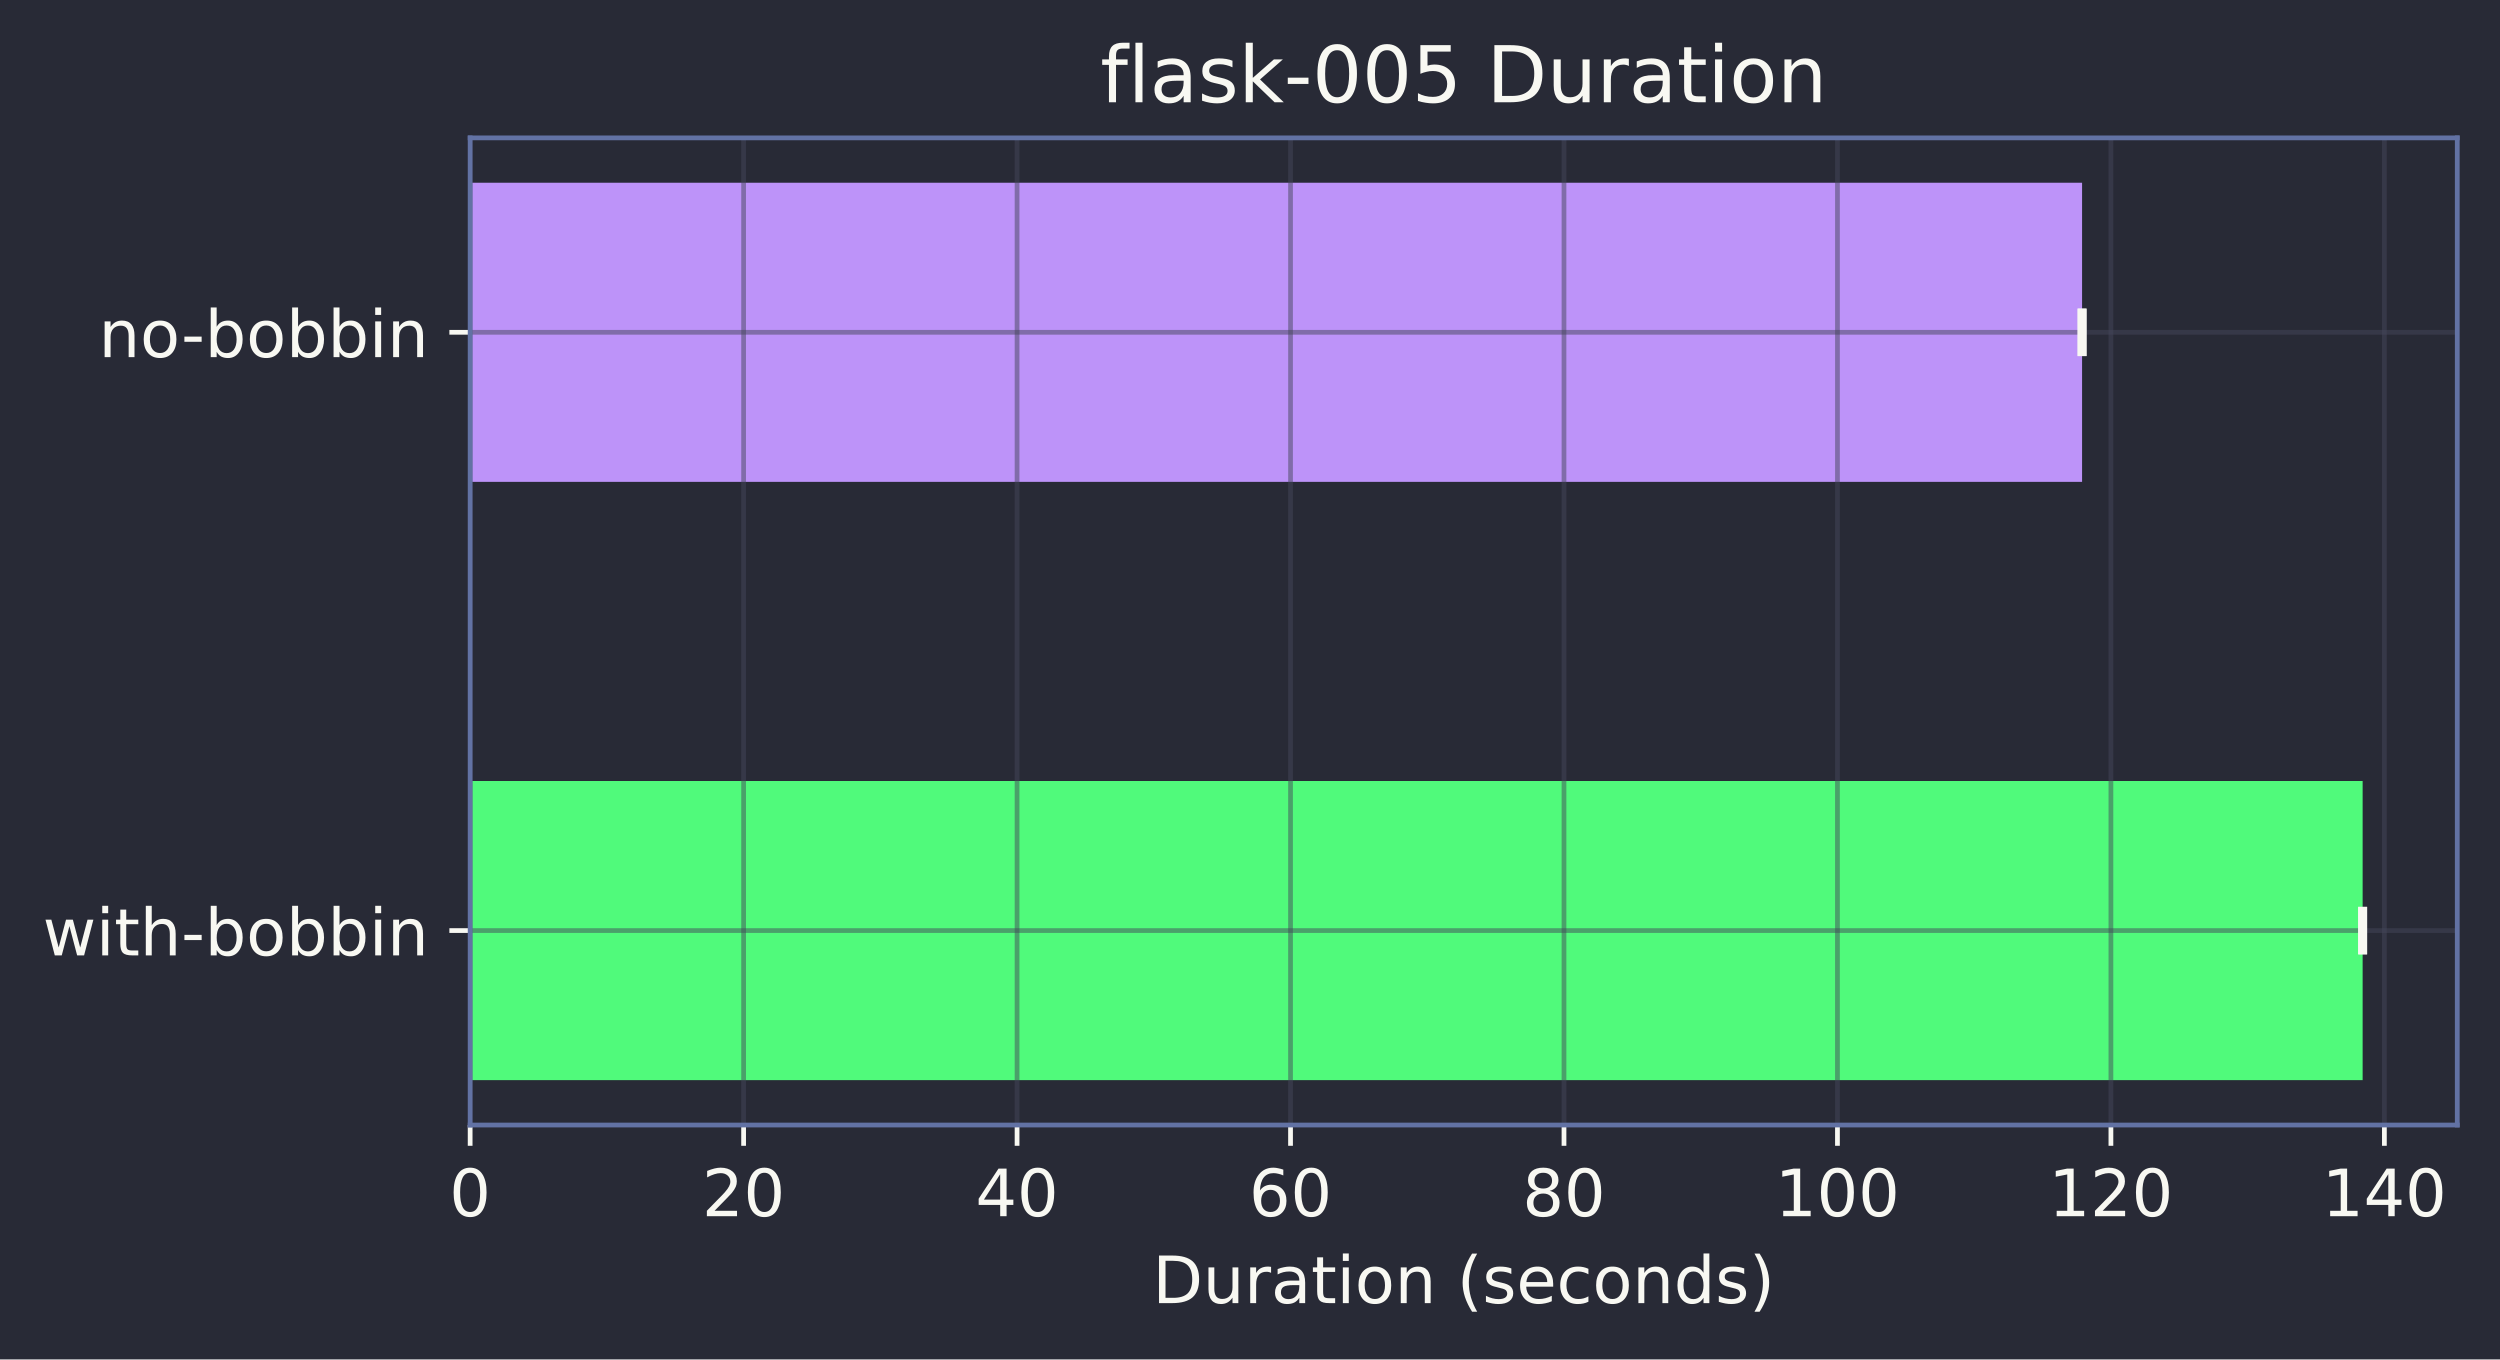
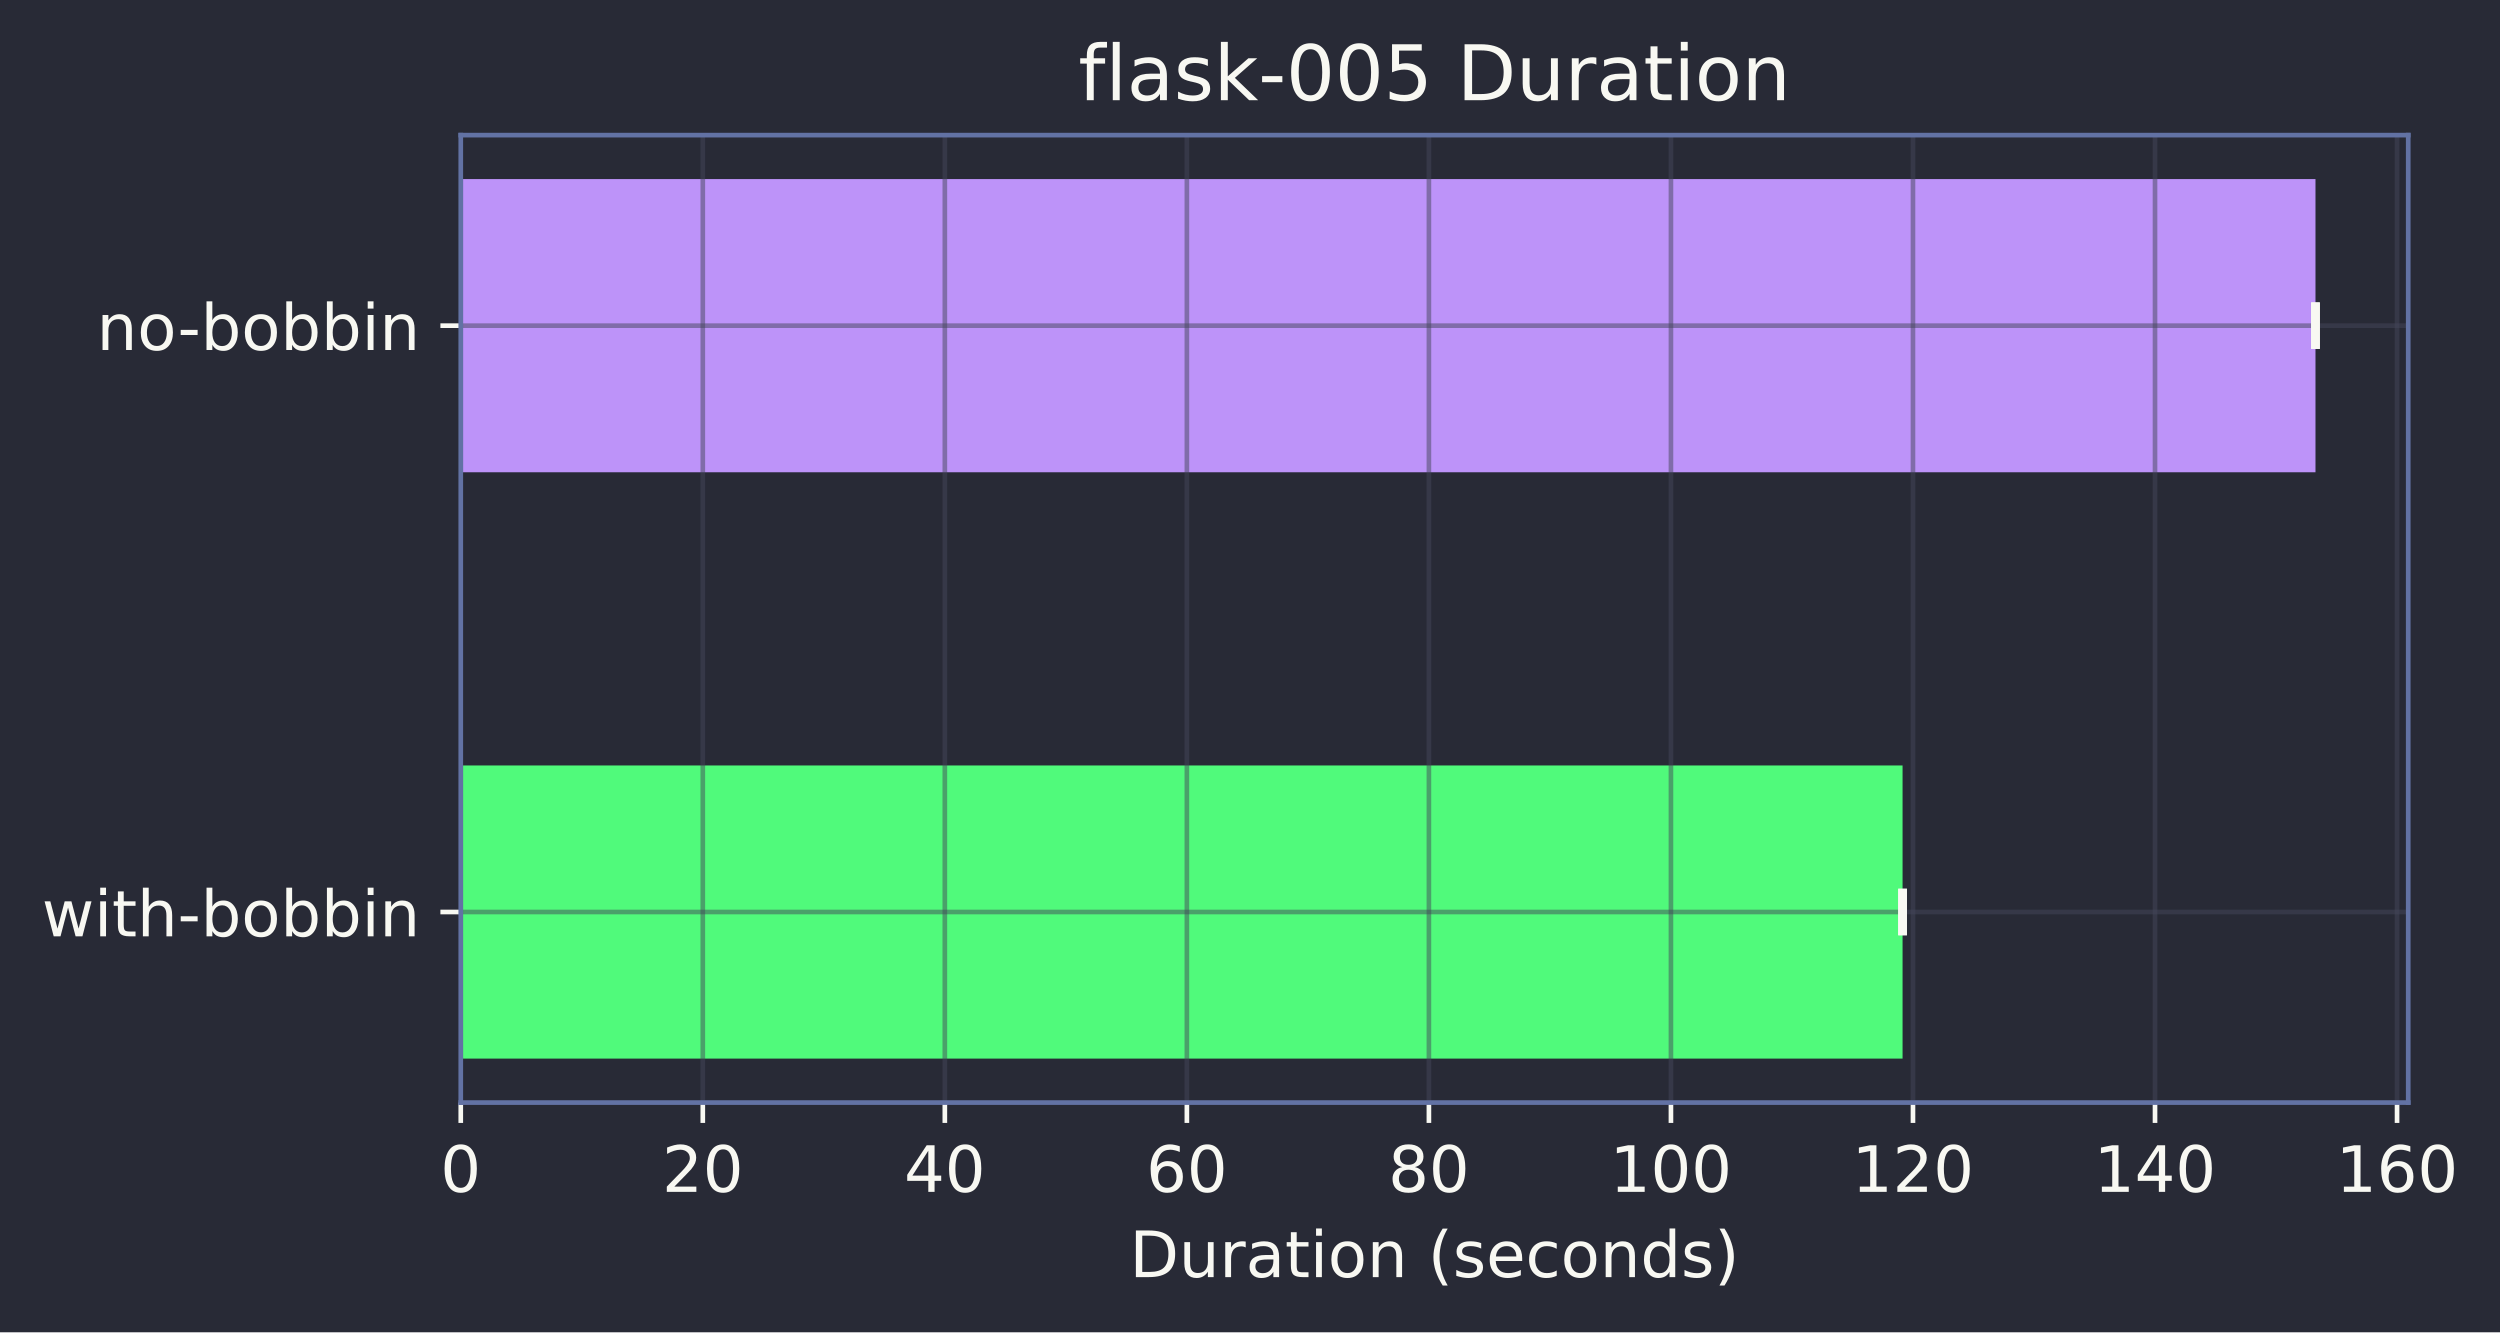
- <svg xmlns="http://www.w3.org/2000/svg" xmlns:xlink="http://www.w3.org/1999/xlink" width="421.212pt" height="229.042pt" viewBox="0 0 421.212 229.042" version="1.1">
+ <svg xmlns="http://www.w3.org/2000/svg" xmlns:xlink="http://www.w3.org/1999/xlink" width="429.79pt" height="229.042pt" viewBox="0 0 429.79 229.042" version="1.1">
  <defs>
    <style type="text/css">*{stroke-linejoin: round; stroke-linecap: butt}</style>
  </defs>
  <g id="figure_1">
    <g id="patch_1">
-       <path d="M 0 229.042  L 421.212 229.042  L 421.212 0  L 0 0  z " style="fill: #282a36" />
+       <path d="M 0 229.042  L 429.79 229.042  L 429.79 0  L 0 0  z " style="fill: #282a36" />
    </g>
    <g id="axes_1">
      <g id="patch_2">
        <path d="M 79.212 189.55  L 414.012 189.55  L 414.012 23.23  L 79.212 23.23  z " style="fill: #282a36" />
      </g>
      <g id="patch_3">
-         <path d="M 79.212 30.79  L 350.797 30.79  L 350.797 81.19  L 79.212 81.19  z " clip-path="url(#p464e79b5b1)" style="fill: #bd93f9" />
+         <path d="M 79.212 30.79  L 398.069 30.79  L 398.069 81.19  L 79.212 81.19  z " clip-path="url(#p7cd9193a9c)" style="fill: #bd93f9" />
      </g>
      <g id="patch_4">
-         <path d="M 79.212 131.59  L 398.069 131.59  L 398.069 181.99  L 79.212 181.99  z " clip-path="url(#p464e79b5b1)" style="fill: #50fa7b" />
+         <path d="M 79.212 131.59  L 327.082 131.59  L 327.082 181.99  L 79.212 181.99  z " clip-path="url(#p7cd9193a9c)" style="fill: #50fa7b" />
      </g>
      <g id="matplotlib.axis_1">
        <g id="xtick_1">
          <g id="line2d_1">
-             <path d="M 79.212 189.55  L 79.212 23.23  " clip-path="url(#p464e79b5b1)" style="fill: none; stroke: #44475a; stroke-opacity: 0.5; stroke-width: 0.8; stroke-linecap: square" />
+             <path d="M 79.212 189.55  L 79.212 23.23  " clip-path="url(#p7cd9193a9c)" style="fill: none; stroke: #44475a; stroke-opacity: 0.5; stroke-width: 0.8; stroke-linecap: square" />
          </g>
          <g id="line2d_2">
            <defs>
-               <path id="m40978270fe" d="M 0 0  L 0 3.5  " style="stroke: #f8f8f2; stroke-width: 0.8" />
+               <path id="m5b14401512" d="M 0 0  L 0 3.5  " style="stroke: #f8f8f2; stroke-width: 0.8" />
            </defs>
            <g>
-               <use xlink:href="#m40978270fe" x="79.212" y="189.55" style="fill: #f8f8f2; stroke: #f8f8f2; stroke-width: 0.8" />
+               <use xlink:href="#m5b14401512" x="79.212" y="189.55" style="fill: #f8f8f2; stroke: #f8f8f2; stroke-width: 0.8" />
            </g>
          </g>
          <g id="text_1">
            <text style="font-size: 11px; font-family: 'DejaVu Sans', 'Bitstream Vera Sans', 'Computer Modern Sans Serif', 'Lucida Grande', 'Verdana', 'Geneva', 'Lucid', 'Arial', 'Helvetica', 'Avant Garde', sans-serif; text-anchor: middle; fill: #f8f8f2" x="79.212" y="204.908" transform="rotate(-0 79.21172 204.9082)">0</text>
          </g>
        </g>
        <g id="xtick_2">
          <g id="line2d_3">
-             <path d="M 125.286 189.55  L 125.286 23.23  " clip-path="url(#p464e79b5b1)" style="fill: none; stroke: #44475a; stroke-opacity: 0.5; stroke-width: 0.8; stroke-linecap: square" />
+             <path d="M 120.822 189.55  L 120.822 23.23  " clip-path="url(#p7cd9193a9c)" style="fill: none; stroke: #44475a; stroke-opacity: 0.5; stroke-width: 0.8; stroke-linecap: square" />
          </g>
          <g id="line2d_4">
            <g>
-               <use xlink:href="#m40978270fe" x="125.286" y="189.55" style="fill: #f8f8f2; stroke: #f8f8f2; stroke-width: 0.8" />
+               <use xlink:href="#m5b14401512" x="120.822" y="189.55" style="fill: #f8f8f2; stroke: #f8f8f2; stroke-width: 0.8" />
            </g>
          </g>
          <g id="text_2">
-             <text style="font-size: 11px; font-family: 'DejaVu Sans', 'Bitstream Vera Sans', 'Computer Modern Sans Serif', 'Lucida Grande', 'Verdana', 'Geneva', 'Lucid', 'Arial', 'Helvetica', 'Avant Garde', sans-serif; text-anchor: middle; fill: #f8f8f2" x="125.286" y="204.908" transform="rotate(-0 125.286 204.9082)">20</text>
+             <text style="font-size: 11px; font-family: 'DejaVu Sans', 'Bitstream Vera Sans', 'Computer Modern Sans Serif', 'Lucida Grande', 'Verdana', 'Geneva', 'Lucid', 'Arial', 'Helvetica', 'Avant Garde', sans-serif; text-anchor: middle; fill: #f8f8f2" x="120.822" y="204.908" transform="rotate(-0 120.8217 204.9082)">20</text>
          </g>
        </g>
        <g id="xtick_3">
          <g id="line2d_5">
-             <path d="M 171.36 189.55  L 171.36 23.23  " clip-path="url(#p464e79b5b1)" style="fill: none; stroke: #44475a; stroke-opacity: 0.5; stroke-width: 0.8; stroke-linecap: square" />
+             <path d="M 162.432 189.55  L 162.432 23.23  " clip-path="url(#p7cd9193a9c)" style="fill: none; stroke: #44475a; stroke-opacity: 0.5; stroke-width: 0.8; stroke-linecap: square" />
          </g>
          <g id="line2d_6">
            <g>
-               <use xlink:href="#m40978270fe" x="171.36" y="189.55" style="fill: #f8f8f2; stroke: #f8f8f2; stroke-width: 0.8" />
+               <use xlink:href="#m5b14401512" x="162.432" y="189.55" style="fill: #f8f8f2; stroke: #f8f8f2; stroke-width: 0.8" />
            </g>
          </g>
          <g id="text_3">
-             <text style="font-size: 11px; font-family: 'DejaVu Sans', 'Bitstream Vera Sans', 'Computer Modern Sans Serif', 'Lucida Grande', 'Verdana', 'Geneva', 'Lucid', 'Arial', 'Helvetica', 'Avant Garde', sans-serif; text-anchor: middle; fill: #f8f8f2" x="171.36" y="204.908" transform="rotate(-0 171.3603 204.9082)">40</text>
+             <text style="font-size: 11px; font-family: 'DejaVu Sans', 'Bitstream Vera Sans', 'Computer Modern Sans Serif', 'Lucida Grande', 'Verdana', 'Geneva', 'Lucid', 'Arial', 'Helvetica', 'Avant Garde', sans-serif; text-anchor: middle; fill: #f8f8f2" x="162.432" y="204.908" transform="rotate(-0 162.4316 204.9082)">40</text>
          </g>
        </g>
        <g id="xtick_4">
          <g id="line2d_7">
-             <path d="M 217.435 189.55  L 217.435 23.23  " clip-path="url(#p464e79b5b1)" style="fill: none; stroke: #44475a; stroke-opacity: 0.5; stroke-width: 0.8; stroke-linecap: square" />
+             <path d="M 204.042 189.55  L 204.042 23.23  " clip-path="url(#p7cd9193a9c)" style="fill: none; stroke: #44475a; stroke-opacity: 0.5; stroke-width: 0.8; stroke-linecap: square" />
          </g>
          <g id="line2d_8">
            <g>
-               <use xlink:href="#m40978270fe" x="217.435" y="189.55" style="fill: #f8f8f2; stroke: #f8f8f2; stroke-width: 0.8" />
+               <use xlink:href="#m5b14401512" x="204.042" y="189.55" style="fill: #f8f8f2; stroke: #f8f8f2; stroke-width: 0.8" />
            </g>
          </g>
          <g id="text_4">
-             <text style="font-size: 11px; font-family: 'DejaVu Sans', 'Bitstream Vera Sans', 'Computer Modern Sans Serif', 'Lucida Grande', 'Verdana', 'Geneva', 'Lucid', 'Arial', 'Helvetica', 'Avant Garde', sans-serif; text-anchor: middle; fill: #f8f8f2" x="217.435" y="204.908" transform="rotate(-0 217.4346 204.9082)">60</text>
+             <text style="font-size: 11px; font-family: 'DejaVu Sans', 'Bitstream Vera Sans', 'Computer Modern Sans Serif', 'Lucida Grande', 'Verdana', 'Geneva', 'Lucid', 'Arial', 'Helvetica', 'Avant Garde', sans-serif; text-anchor: middle; fill: #f8f8f2" x="204.042" y="204.908" transform="rotate(-0 204.0416 204.9082)">60</text>
          </g>
        </g>
        <g id="xtick_5">
          <g id="line2d_9">
-             <path d="M 263.509 189.55  L 263.509 23.23  " clip-path="url(#p464e79b5b1)" style="fill: none; stroke: #44475a; stroke-opacity: 0.5; stroke-width: 0.8; stroke-linecap: square" />
+             <path d="M 245.652 189.55  L 245.652 23.23  " clip-path="url(#p7cd9193a9c)" style="fill: none; stroke: #44475a; stroke-opacity: 0.5; stroke-width: 0.8; stroke-linecap: square" />
          </g>
          <g id="line2d_10">
            <g>
-               <use xlink:href="#m40978270fe" x="263.509" y="189.55" style="fill: #f8f8f2; stroke: #f8f8f2; stroke-width: 0.8" />
+               <use xlink:href="#m5b14401512" x="245.652" y="189.55" style="fill: #f8f8f2; stroke: #f8f8f2; stroke-width: 0.8" />
            </g>
          </g>
          <g id="text_5">
-             <text style="font-size: 11px; font-family: 'DejaVu Sans', 'Bitstream Vera Sans', 'Computer Modern Sans Serif', 'Lucida Grande', 'Verdana', 'Geneva', 'Lucid', 'Arial', 'Helvetica', 'Avant Garde', sans-serif; text-anchor: middle; fill: #f8f8f2" x="263.509" y="204.908" transform="rotate(-0 263.5089 204.9082)">80</text>
+             <text style="font-size: 11px; font-family: 'DejaVu Sans', 'Bitstream Vera Sans', 'Computer Modern Sans Serif', 'Lucida Grande', 'Verdana', 'Geneva', 'Lucid', 'Arial', 'Helvetica', 'Avant Garde', sans-serif; text-anchor: middle; fill: #f8f8f2" x="245.652" y="204.908" transform="rotate(-0 245.6516 204.9082)">80</text>
          </g>
        </g>
        <g id="xtick_6">
          <g id="line2d_11">
-             <path d="M 309.583 189.55  L 309.583 23.23  " clip-path="url(#p464e79b5b1)" style="fill: none; stroke: #44475a; stroke-opacity: 0.5; stroke-width: 0.8; stroke-linecap: square" />
+             <path d="M 287.262 189.55  L 287.262 23.23  " clip-path="url(#p7cd9193a9c)" style="fill: none; stroke: #44475a; stroke-opacity: 0.5; stroke-width: 0.8; stroke-linecap: square" />
          </g>
          <g id="line2d_12">
            <g>
-               <use xlink:href="#m40978270fe" x="309.583" y="189.55" style="fill: #f8f8f2; stroke: #f8f8f2; stroke-width: 0.8" />
+               <use xlink:href="#m5b14401512" x="287.262" y="189.55" style="fill: #f8f8f2; stroke: #f8f8f2; stroke-width: 0.8" />
            </g>
          </g>
          <g id="text_6">
-             <text style="font-size: 11px; font-family: 'DejaVu Sans', 'Bitstream Vera Sans', 'Computer Modern Sans Serif', 'Lucida Grande', 'Verdana', 'Geneva', 'Lucid', 'Arial', 'Helvetica', 'Avant Garde', sans-serif; text-anchor: middle; fill: #f8f8f2" x="309.583" y="204.908" transform="rotate(-0 309.5832 204.9082)">100</text>
+             <text style="font-size: 11px; font-family: 'DejaVu Sans', 'Bitstream Vera Sans', 'Computer Modern Sans Serif', 'Lucida Grande', 'Verdana', 'Geneva', 'Lucid', 'Arial', 'Helvetica', 'Avant Garde', sans-serif; text-anchor: middle; fill: #f8f8f2" x="287.262" y="204.908" transform="rotate(-0 287.2615 204.9082)">100</text>
          </g>
        </g>
        <g id="xtick_7">
          <g id="line2d_13">
-             <path d="M 355.657 189.55  L 355.657 23.23  " clip-path="url(#p464e79b5b1)" style="fill: none; stroke: #44475a; stroke-opacity: 0.5; stroke-width: 0.8; stroke-linecap: square" />
+             <path d="M 328.871 189.55  L 328.871 23.23  " clip-path="url(#p7cd9193a9c)" style="fill: none; stroke: #44475a; stroke-opacity: 0.5; stroke-width: 0.8; stroke-linecap: square" />
          </g>
          <g id="line2d_14">
            <g>
-               <use xlink:href="#m40978270fe" x="355.657" y="189.55" style="fill: #f8f8f2; stroke: #f8f8f2; stroke-width: 0.8" />
+               <use xlink:href="#m5b14401512" x="328.871" y="189.55" style="fill: #f8f8f2; stroke: #f8f8f2; stroke-width: 0.8" />
            </g>
          </g>
          <g id="text_7">
-             <text style="font-size: 11px; font-family: 'DejaVu Sans', 'Bitstream Vera Sans', 'Computer Modern Sans Serif', 'Lucida Grande', 'Verdana', 'Geneva', 'Lucid', 'Arial', 'Helvetica', 'Avant Garde', sans-serif; text-anchor: middle; fill: #f8f8f2" x="355.657" y="204.908" transform="rotate(-0 355.6575 204.9082)">120</text>
+             <text style="font-size: 11px; font-family: 'DejaVu Sans', 'Bitstream Vera Sans', 'Computer Modern Sans Serif', 'Lucida Grande', 'Verdana', 'Geneva', 'Lucid', 'Arial', 'Helvetica', 'Avant Garde', sans-serif; text-anchor: middle; fill: #f8f8f2" x="328.871" y="204.908" transform="rotate(-0 328.8715 204.9082)">120</text>
          </g>
        </g>
        <g id="xtick_8">
          <g id="line2d_15">
-             <path d="M 401.732 189.55  L 401.732 23.23  " clip-path="url(#p464e79b5b1)" style="fill: none; stroke: #44475a; stroke-opacity: 0.5; stroke-width: 0.8; stroke-linecap: square" />
+             <path d="M 370.481 189.55  L 370.481 23.23  " clip-path="url(#p7cd9193a9c)" style="fill: none; stroke: #44475a; stroke-opacity: 0.5; stroke-width: 0.8; stroke-linecap: square" />
          </g>
          <g id="line2d_16">
            <g>
-               <use xlink:href="#m40978270fe" x="401.732" y="189.55" style="fill: #f8f8f2; stroke: #f8f8f2; stroke-width: 0.8" />
+               <use xlink:href="#m5b14401512" x="370.481" y="189.55" style="fill: #f8f8f2; stroke: #f8f8f2; stroke-width: 0.8" />
            </g>
          </g>
          <g id="text_8">
-             <text style="font-size: 11px; font-family: 'DejaVu Sans', 'Bitstream Vera Sans', 'Computer Modern Sans Serif', 'Lucida Grande', 'Verdana', 'Geneva', 'Lucid', 'Arial', 'Helvetica', 'Avant Garde', sans-serif; text-anchor: middle; fill: #f8f8f2" x="401.732" y="204.908" transform="rotate(-0 401.7318 204.9082)">140</text>
-           </g>
-         </g>
-         <g id="text_9">
+             <text style="font-size: 11px; font-family: 'DejaVu Sans', 'Bitstream Vera Sans', 'Computer Modern Sans Serif', 'Lucida Grande', 'Verdana', 'Geneva', 'Lucid', 'Arial', 'Helvetica', 'Avant Garde', sans-serif; text-anchor: middle; fill: #f8f8f2" x="370.481" y="204.908" transform="rotate(-0 370.4815 204.9082)">140</text>
+           </g>
+         </g>
+         <g id="xtick_9">
+           <g id="line2d_17">
+             <path d="M 412.091 189.55  L 412.091 23.23  " clip-path="url(#p7cd9193a9c)" style="fill: none; stroke: #44475a; stroke-opacity: 0.5; stroke-width: 0.8; stroke-linecap: square" />
+           </g>
+           <g id="line2d_18">
+             <g>
+               <use xlink:href="#m5b14401512" x="412.091" y="189.55" style="fill: #f8f8f2; stroke: #f8f8f2; stroke-width: 0.8" />
+             </g>
+           </g>
+           <g id="text_9">
+             <text style="font-size: 11px; font-family: 'DejaVu Sans', 'Bitstream Vera Sans', 'Computer Modern Sans Serif', 'Lucida Grande', 'Verdana', 'Geneva', 'Lucid', 'Arial', 'Helvetica', 'Avant Garde', sans-serif; text-anchor: middle; fill: #f8f8f2" x="412.091" y="204.908" transform="rotate(-0 412.0914 204.9082)">160</text>
+           </g>
+         </g>
+         <g id="text_10">
          <text style="font-size: 11px; font-family: 'DejaVu Sans', 'Bitstream Vera Sans', 'Computer Modern Sans Serif', 'Lucida Grande', 'Verdana', 'Geneva', 'Lucid', 'Arial', 'Helvetica', 'Avant Garde', sans-serif; text-anchor: middle; fill: #f8f8f2" x="246.612" y="219.554" transform="rotate(-0 246.6117 219.5542)">Duration (seconds)</text>
        </g>
      </g>
      <g id="matplotlib.axis_2">
        <g id="ytick_1">
-           <g id="line2d_17">
-             <path d="M 79.212 55.99  L 414.012 55.99  " clip-path="url(#p464e79b5b1)" style="fill: none; stroke: #44475a; stroke-opacity: 0.5; stroke-width: 0.8; stroke-linecap: square" />
-           </g>
-           <g id="line2d_18">
+           <g id="line2d_19">
+             <path d="M 79.212 55.99  L 414.012 55.99  " clip-path="url(#p7cd9193a9c)" style="fill: none; stroke: #44475a; stroke-opacity: 0.5; stroke-width: 0.8; stroke-linecap: square" />
+           </g>
+           <g id="line2d_20">
            <defs>
-               <path id="m9e65820eb1" d="M 0 0  L -3.5 0  " style="stroke: #f8f8f2; stroke-width: 0.8" />
+               <path id="m3cfd89c76f" d="M 0 0  L -3.5 0  " style="stroke: #f8f8f2; stroke-width: 0.8" />
            </defs>
            <g>
-               <use xlink:href="#m9e65820eb1" x="79.212" y="55.99" style="fill: #f8f8f2; stroke: #f8f8f2; stroke-width: 0.8" />
-             </g>
-           </g>
-           <g id="text_10">
+               <use xlink:href="#m3cfd89c76f" x="79.212" y="55.99" style="fill: #f8f8f2; stroke: #f8f8f2; stroke-width: 0.8" />
+             </g>
+           </g>
+           <g id="text_11">
            <text style="font-size: 11px; font-family: 'DejaVu Sans', 'Bitstream Vera Sans', 'Computer Modern Sans Serif', 'Lucida Grande', 'Verdana', 'Geneva', 'Lucid', 'Arial', 'Helvetica', 'Avant Garde', sans-serif; text-anchor: end; fill: #f8f8f2" x="72.212" y="60.169" transform="rotate(-0 72.21172 60.16908)">no-bobbin</text>
          </g>
        </g>
        <g id="ytick_2">
-           <g id="line2d_19">
-             <path d="M 79.212 156.79  L 414.012 156.79  " clip-path="url(#p464e79b5b1)" style="fill: none; stroke: #44475a; stroke-opacity: 0.5; stroke-width: 0.8; stroke-linecap: square" />
-           </g>
-           <g id="line2d_20">
-             <g>
-               <use xlink:href="#m9e65820eb1" x="79.212" y="156.79" style="fill: #f8f8f2; stroke: #f8f8f2; stroke-width: 0.8" />
-             </g>
-           </g>
-           <g id="text_11">
+           <g id="line2d_21">
+             <path d="M 79.212 156.79  L 414.012 156.79  " clip-path="url(#p7cd9193a9c)" style="fill: none; stroke: #44475a; stroke-opacity: 0.5; stroke-width: 0.8; stroke-linecap: square" />
+           </g>
+           <g id="line2d_22">
+             <g>
+               <use xlink:href="#m3cfd89c76f" x="79.212" y="156.79" style="fill: #f8f8f2; stroke: #f8f8f2; stroke-width: 0.8" />
+             </g>
+           </g>
+           <g id="text_12">
            <text style="font-size: 11px; font-family: 'DejaVu Sans', 'Bitstream Vera Sans', 'Computer Modern Sans Serif', 'Lucida Grande', 'Verdana', 'Geneva', 'Lucid', 'Arial', 'Helvetica', 'Avant Garde', sans-serif; text-anchor: end; fill: #f8f8f2" x="72.212" y="160.969" transform="rotate(-0 72.21172 160.9691)">with-bobbin</text>
          </g>
        </g>
      </g>
      <g id="LineCollection_1">
-         <path d="M 350.797 55.99  L 350.797 55.99  " clip-path="url(#p464e79b5b1)" style="fill: none; stroke: #f8f8f2; stroke-width: 1.5" />
-         <path d="M 398.069 156.79  L 398.069 156.79  " clip-path="url(#p464e79b5b1)" style="fill: none; stroke: #f8f8f2; stroke-width: 1.5" />
-       </g>
-       <g id="line2d_21">
+         <path d="M 398.069 55.99  L 398.069 55.99  " clip-path="url(#p7cd9193a9c)" style="fill: none; stroke: #f8f8f2; stroke-width: 1.5" />
+         <path d="M 327.082 156.79  L 327.082 156.79  " clip-path="url(#p7cd9193a9c)" style="fill: none; stroke: #f8f8f2; stroke-width: 1.5" />
+       </g>
+       <g id="line2d_23">
        <defs>
-           <path id="m7f18c50e1f" d="M 0 4  L 0 -4  " style="stroke: #f8f8f2; stroke-width: 1.5" />
+           <path id="m62e70e58a4" d="M 0 4  L 0 -4  " style="stroke: #f8f8f2; stroke-width: 1.5" />
        </defs>
-         <g clip-path="url(#p464e79b5b1)">
-           <use xlink:href="#m7f18c50e1f" x="350.797" y="55.99" style="fill: #1f77b4; stroke: #f8f8f2; stroke-width: 1.5" />
-           <use xlink:href="#m7f18c50e1f" x="398.069" y="156.79" style="fill: #1f77b4; stroke: #f8f8f2; stroke-width: 1.5" />
-         </g>
-       </g>
-       <g id="line2d_22">
-         <g clip-path="url(#p464e79b5b1)">
-           <use xlink:href="#m7f18c50e1f" x="350.797" y="55.99" style="fill: #1f77b4; stroke: #f8f8f2; stroke-width: 1.5" />
-           <use xlink:href="#m7f18c50e1f" x="398.069" y="156.79" style="fill: #1f77b4; stroke: #f8f8f2; stroke-width: 1.5" />
+         <g clip-path="url(#p7cd9193a9c)">
+           <use xlink:href="#m62e70e58a4" x="398.069" y="55.99" style="fill: #1f77b4; stroke: #f8f8f2; stroke-width: 1.5" />
+           <use xlink:href="#m62e70e58a4" x="327.082" y="156.79" style="fill: #1f77b4; stroke: #f8f8f2; stroke-width: 1.5" />
+         </g>
+       </g>
+       <g id="line2d_24">
+         <g clip-path="url(#p7cd9193a9c)">
+           <use xlink:href="#m62e70e58a4" x="398.069" y="55.99" style="fill: #1f77b4; stroke: #f8f8f2; stroke-width: 1.5" />
+           <use xlink:href="#m62e70e58a4" x="327.082" y="156.79" style="fill: #1f77b4; stroke: #f8f8f2; stroke-width: 1.5" />
        </g>
      </g>
      <g id="patch_5">
        <path d="M 79.212 189.55  L 79.212 23.23  " style="fill: none; stroke: #6272a4; stroke-width: 0.8; stroke-linejoin: miter; stroke-linecap: square" />
      </g>
      <g id="patch_6">
        <path d="M 414.012 189.55  L 414.012 23.23  " style="fill: none; stroke: #6272a4; stroke-width: 0.8; stroke-linejoin: miter; stroke-linecap: square" />
      </g>
      <g id="patch_7">
        <path d="M 79.212 189.55  L 414.012 189.55  " style="fill: none; stroke: #6272a4; stroke-width: 0.8; stroke-linejoin: miter; stroke-linecap: square" />
      </g>
      <g id="patch_8">
        <path d="M 79.212 23.23  L 414.012 23.23  " style="fill: none; stroke: #6272a4; stroke-width: 0.8; stroke-linejoin: miter; stroke-linecap: square" />
      </g>
-       <g id="text_12">
+       <g id="text_13">
        <text style="font-size: 13.2px; font-family: 'DejaVu Sans', 'Bitstream Vera Sans', 'Computer Modern Sans Serif', 'Lucida Grande', 'Verdana', 'Geneva', 'Lucid', 'Arial', 'Helvetica', 'Avant Garde', sans-serif; text-anchor: middle; fill: #f8f8f2" x="246.612" y="17.23" transform="rotate(-0 246.6117 17.22994)">flask-005 Duration</text>
      </g>
    </g>
  </g>
  <defs>
-     <clipPath id="p464e79b5b1">
+     <clipPath id="p7cd9193a9c">
      <rect x="79.212" y="23.23" width="334.8" height="166.32" />
    </clipPath>
  </defs>
</svg>
